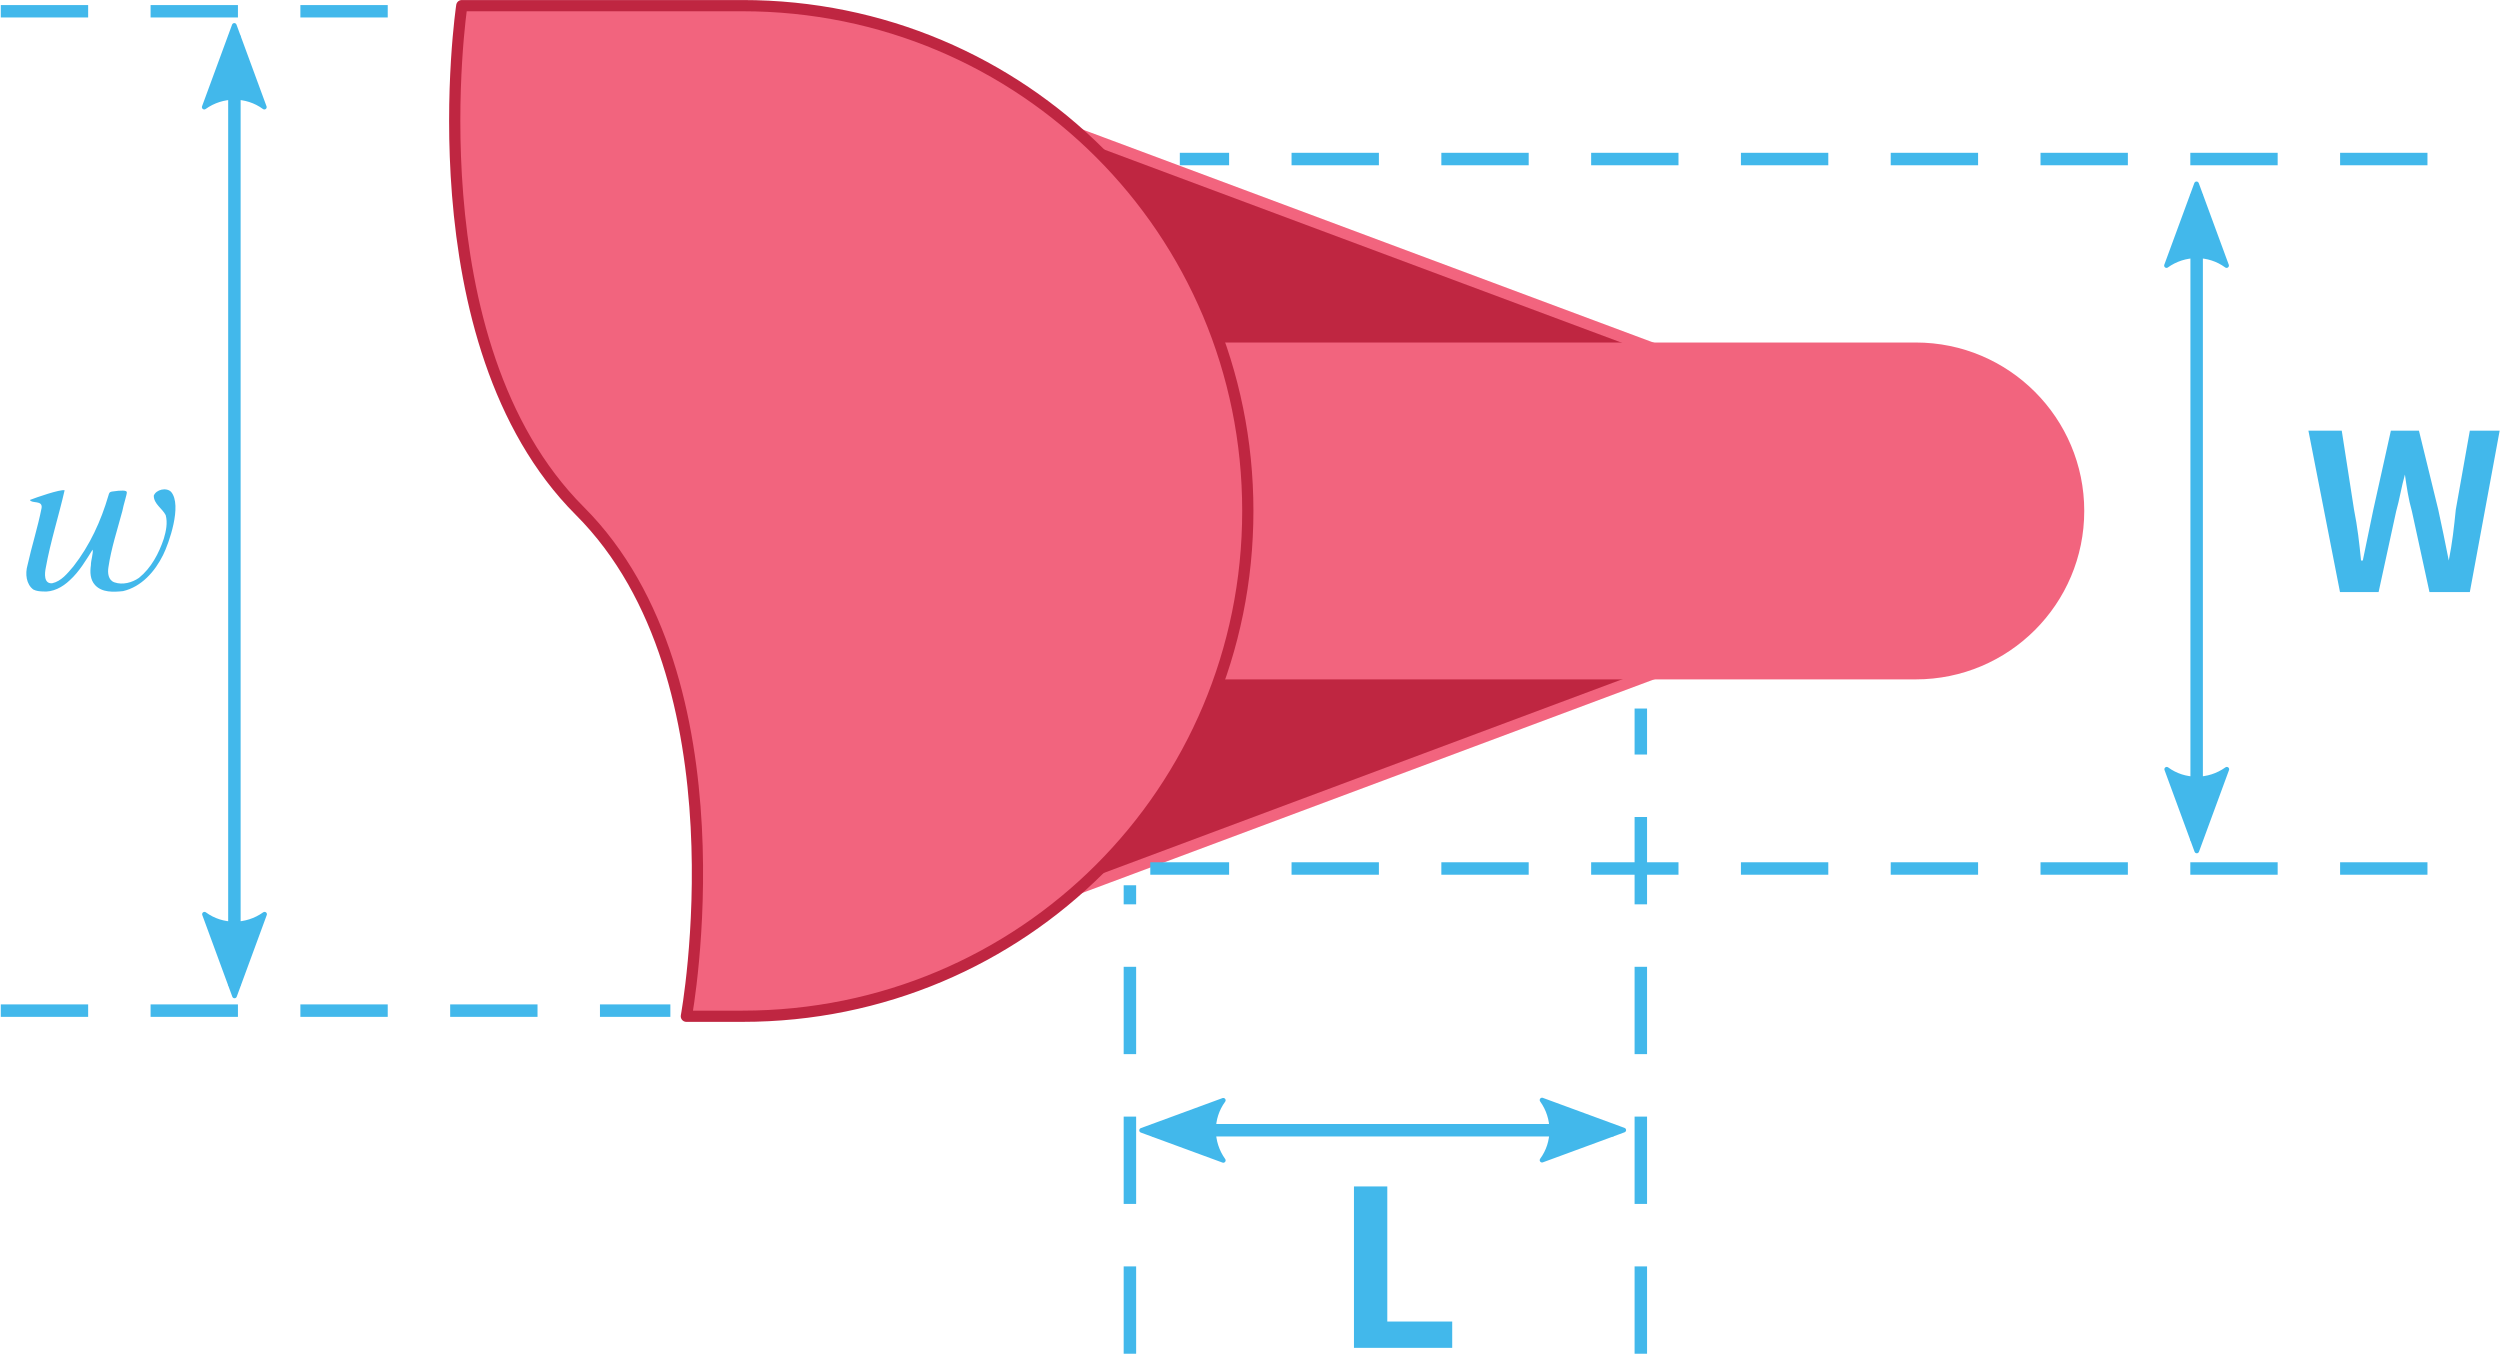
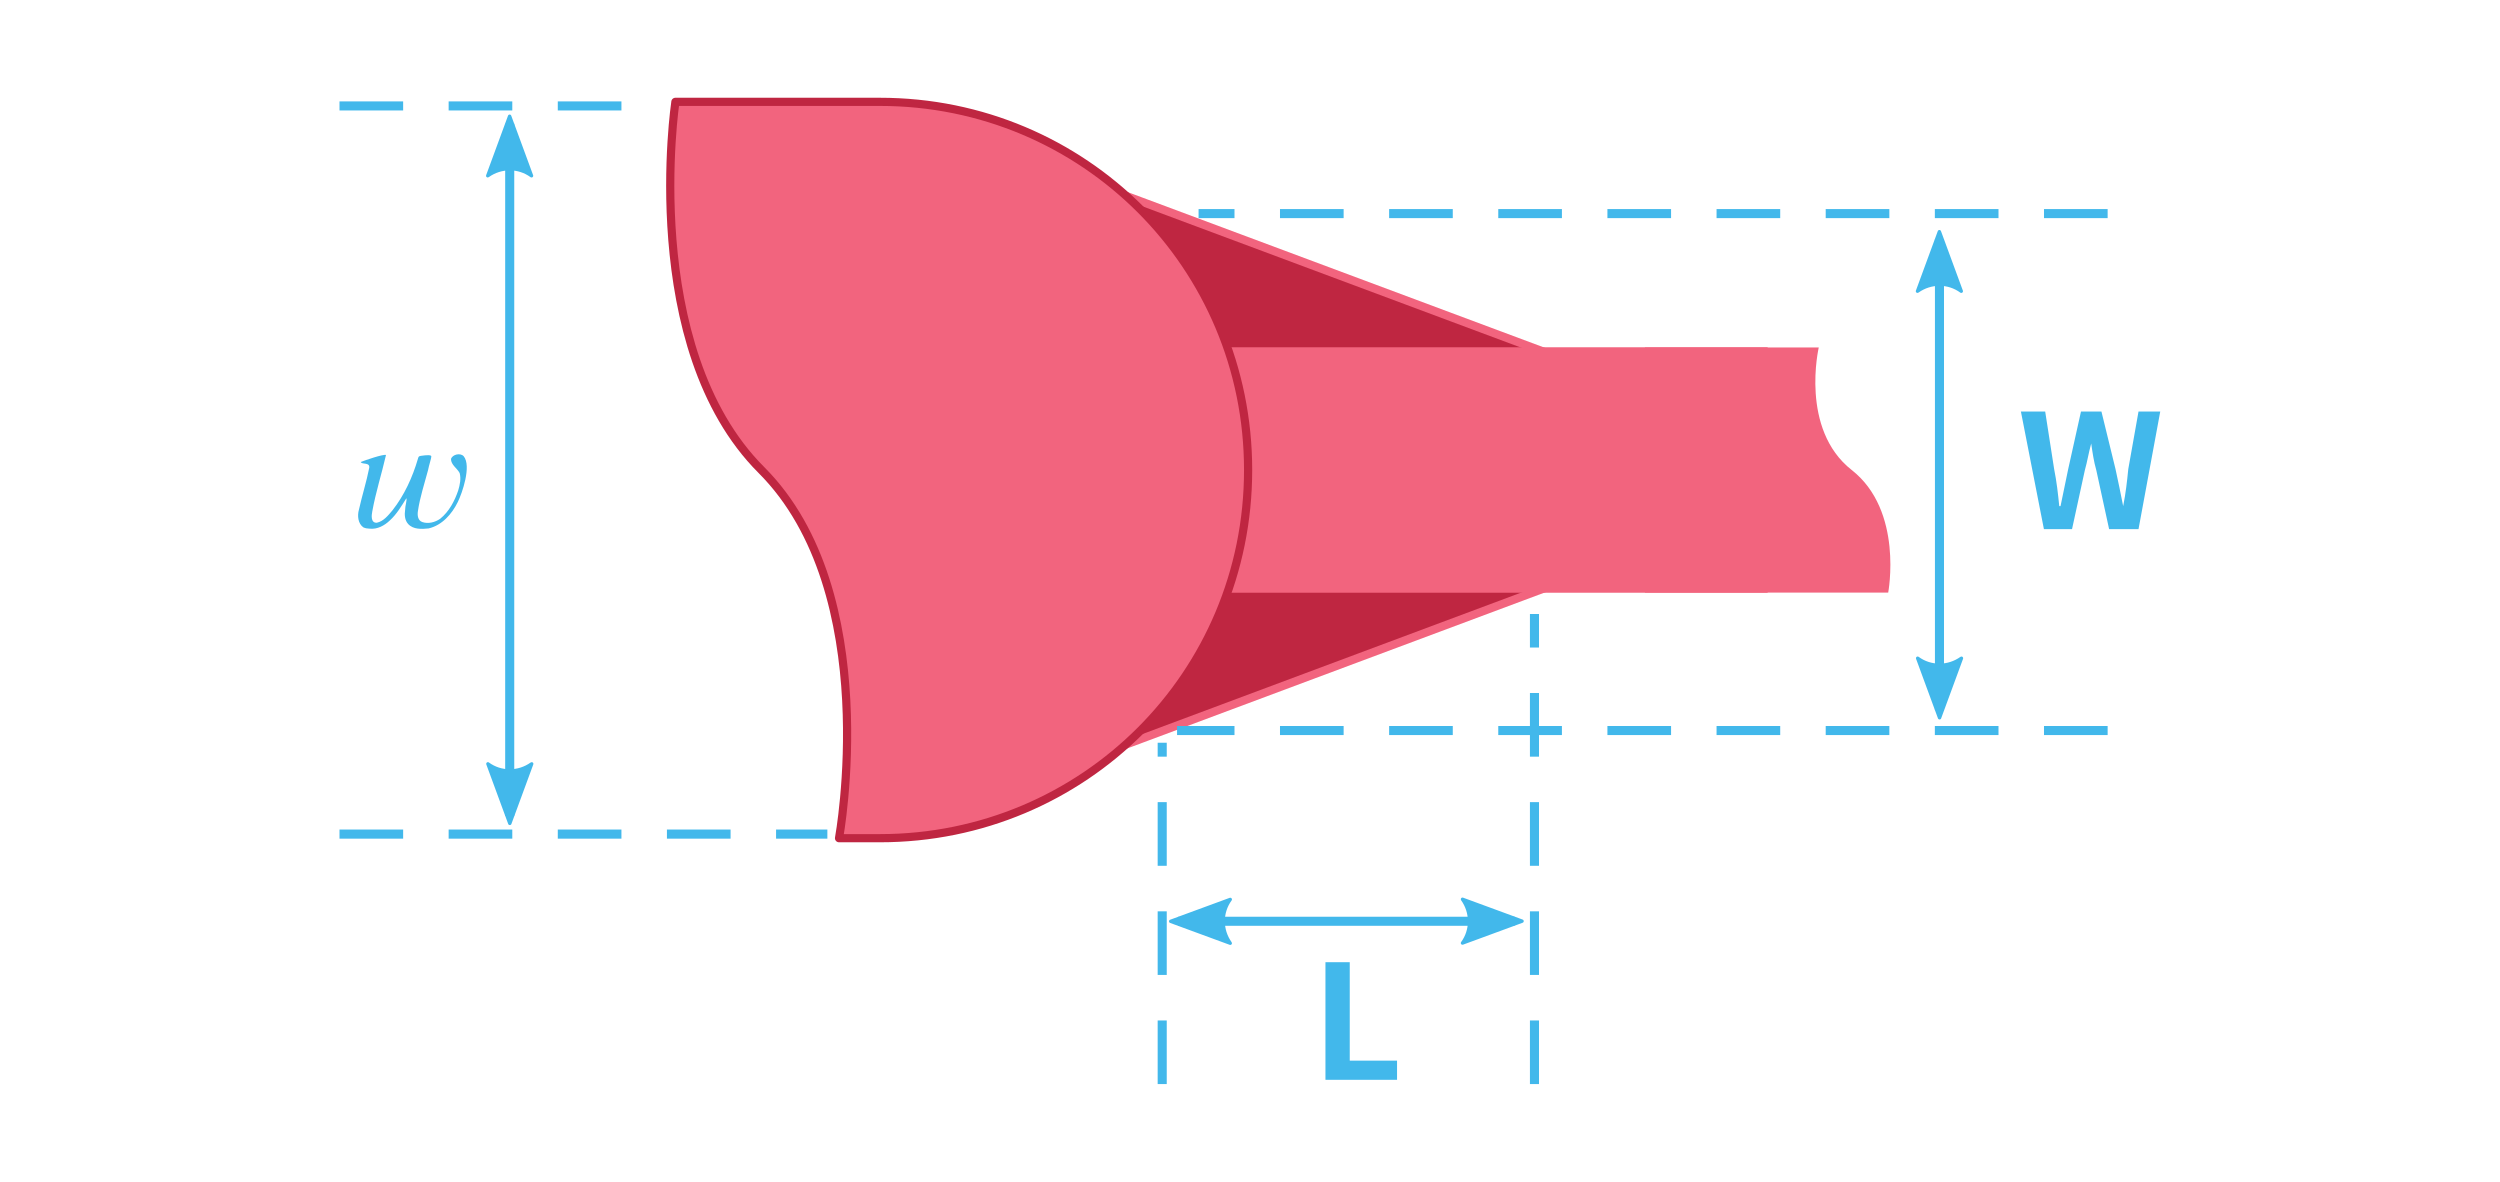
- <svg xmlns="http://www.w3.org/2000/svg" id="Слой_1" data-name="Слой 1" viewBox="0 0 22.264 12.062" version="1.1" width="200.373" height="108.562">
+ <svg xmlns="http://www.w3.org/2000/svg" id="Слой_1" data-name="Слой 1" viewBox="0 0 30.556 14.444" version="1.1" width="275" height="130">
  <defs id="defs159429">
    <marker style="overflow:visible" id="marker2044" refX="0" refY="0" orient="auto">
      <path transform="scale(-0.6)" d="M 8.719,4.034 -2.207,0.016 8.719,-4.002 c -1.745,2.372 -1.735,5.617 -6e-7,8.035 z" style="fill:#42b8eb;fill-opacity:1;fill-rule:evenodd;stroke:#42b8eb;stroke-width:0.625;stroke-linejoin:round;stroke-opacity:1" id="path2042" />
    </marker>
    <marker style="overflow:visible" id="marker2034" refX="0" refY="0" orient="auto">
      <path transform="scale(0.6)" d="M 8.719,4.034 -2.207,0.016 8.719,-4.002 c -1.745,2.372 -1.735,5.617 -6e-7,8.035 z" style="fill:#42b8eb;fill-opacity:1;fill-rule:evenodd;stroke:#42b8eb;stroke-width:0.625;stroke-linejoin:round;stroke-opacity:1" id="path2032" />
    </marker>
    <marker style="overflow:visible" id="marker1869" refX="0" refY="0" orient="auto">
      <path transform="scale(-0.6)" d="M 8.719,4.034 -2.207,0.016 8.719,-4.002 c -1.745,2.372 -1.735,5.617 -6e-7,8.035 z" style="fill:#42b8eb;fill-opacity:1;fill-rule:evenodd;stroke:#42b8eb;stroke-width:0.625;stroke-linejoin:round;stroke-opacity:1" id="path1867" />
    </marker>
    <marker style="overflow:visible" id="marker1859" refX="0" refY="0" orient="auto">
      <path transform="scale(0.6)" d="M 8.719,4.034 -2.207,0.016 8.719,-4.002 c -1.745,2.372 -1.735,5.617 -6e-7,8.035 z" style="fill:#42b8eb;fill-opacity:1;fill-rule:evenodd;stroke:#42b8eb;stroke-width:0.625;stroke-linejoin:round;stroke-opacity:1" id="path1857" />
    </marker>
    <style id="style159427">.cls-1{fill:#1a81c4;}</style>
    <marker style="overflow:visible" id="marker1675" refX="0" refY="0" orient="auto">
      <path transform="scale(0.6)" d="M 8.719,4.034 -2.207,0.016 8.719,-4.002 c -1.745,2.372 -1.735,5.617 -6e-7,8.035 z" style="fill:#42b8eb;fill-opacity:1;fill-rule:evenodd;stroke:#42b8eb;stroke-width:0.625;stroke-linejoin:round;stroke-opacity:1" id="path1673" />
    </marker>
    <marker style="overflow:visible" id="marker2029" refX="0" refY="0" orient="auto">
      <path transform="scale(-0.6)" d="M 8.719,4.034 -2.207,0.016 8.719,-4.002 c -1.745,2.372 -1.735,5.617 -6e-7,8.035 z" style="fill:#42b8eb;fill-opacity:1;fill-rule:evenodd;stroke:#42b8eb;stroke-width:0.625;stroke-linejoin:round;stroke-opacity:1" id="path2027" />
    </marker>
    <marker style="overflow:visible" id="marker2034-9" refX="0" refY="0" orient="auto">
      <path transform="scale(0.6)" d="M 8.719,4.034 -2.207,0.016 8.719,-4.002 c -1.745,2.372 -1.735,5.617 -6e-7,8.035 z" style="fill:#1a81c4;fill-opacity:1;fill-rule:evenodd;stroke:#1a81c4;stroke-width:0.625;stroke-linejoin:round;stroke-opacity:1" id="path2032-1" />
    </marker>
    <marker style="overflow:visible" id="marker2044-2" refX="0" refY="0" orient="auto">
      <path transform="scale(-0.6)" d="M 8.719,4.034 -2.207,0.016 8.719,-4.002 c -1.745,2.372 -1.735,5.617 -6e-7,8.035 z" style="fill:#1a81c4;fill-opacity:1;fill-rule:evenodd;stroke:#1a81c4;stroke-width:0.625;stroke-linejoin:round;stroke-opacity:1" id="path2042-7" />
    </marker>
+     <marker markerWidth="25.028" markerHeight="25" refX="12.514" refY="12.5" orient="auto" id="marker58982">
+       <path id="rect1543-1" style="fill:#f2647e;fill-opacity:1;stroke:none;stroke-width:0.1;stroke-linecap:square;stroke-linejoin:round;stroke-miterlimit:4;stroke-dasharray:none;stroke-opacity:1;paint-order:fill markers stroke" d="m 24.805,25 c 0,0 1.59,-8.333 -3.719,-12.5 C 15.776,8.333 17.726,0 17.726,0 H 0 v 25 z" />
+     </marker>
+     <marker markerWidth="1" markerHeight="0.999" refX="12.514" refY="12.5" orient="auto" id="marker58982-2" viewBox="0 0 25.028 25" preserveAspectRatio="xMidYMid">
+       <path id="rect1543-1-7" style="fill:#f2647e;fill-opacity:1;stroke:none;stroke-width:0.1;stroke-linecap:square;stroke-linejoin:round;stroke-miterlimit:4;stroke-dasharray:none;stroke-opacity:1;paint-order:fill markers stroke" d="m 24.805,25 c 0,0 1.59,-8.333 -3.719,-12.5 C 15.776,8.333 17.726,0 17.726,0 H 0 v 25 z" />
+     </marker>
  </defs>
  <g id="g1396" transform="translate(-0.8875,-6.95)">
    <text xml:space="preserve" style="font-style:normal;font-weight:normal;font-size:40px;line-height:1.25;font-family:sans-serif;letter-spacing:0px;word-spacing:0px;fill:#000000;fill-opacity:1;stroke:none" x="1" y="13" id="text1327">
      <tspan id="tspan1325" x="1" y="13" />
    </text>
    <g id="g2158">
-       <path id="path1037" style="fill:#bf2641;fill-opacity:1;stroke:#f2647e;stroke-width:0.1;stroke-linecap:square;stroke-linejoin:round;stroke-miterlimit:4;stroke-dasharray:none;stroke-dashoffset:0;stroke-opacity:1;paint-order:fill markers stroke" d="m 10.45,8.127 v 6.75 l 6.492,-2.425 v -1.902 z" />
-       <path style="color:#000000;font-style:normal;font-variant:normal;font-weight:normal;font-stretch:normal;font-size:medium;line-height:normal;font-family:sans-serif;font-variant-ligatures:normal;font-variant-position:normal;font-variant-caps:normal;font-variant-numeric:normal;font-variant-alternates:normal;font-variant-east-asian:normal;font-feature-settings:normal;font-variation-settings:normal;text-indent:0;text-align:start;text-decoration:none;text-decoration-line:none;text-decoration-style:solid;text-decoration-color:#000000;letter-spacing:normal;word-spacing:normal;text-transform:none;writing-mode:lr-tb;direction:ltr;text-orientation:mixed;dominant-baseline:auto;baseline-shift:baseline;text-anchor:start;white-space:normal;shape-padding:0;shape-margin:0;inline-size:0;clip-rule:nonzero;display:inline;overflow:visible;visibility:visible;opacity:1;isolation:auto;mix-blend-mode:normal;color-interpolation:sRGB;color-interpolation-filters:linearRGB;solid-color:#000000;solid-opacity:1;vector-effect:none;fill:#f2647e;fill-opacity:1;fill-rule:nonzero;stroke:none;stroke-linecap:round;stroke-linejoin:round;stroke-miterlimit:4;stroke-dasharray:none;stroke-dashoffset:0;stroke-opacity:1;paint-order:fill markers stroke;color-rendering:auto;image-rendering:auto;shape-rendering:auto;text-rendering:auto;enable-background:accumulate;stop-color:#000000;stop-opacity:1" d="M 10,10 A 1.5,1.5 0 0 0 8.5,11.5 1.5,1.5 0 0 0 10,13 h 7.949 a 1.5,1.5 0 0 0 1.5,-1.5 1.5,1.5 0 0 0 -1.5,-1.5 z" id="path1389" />
-       <path style="fill:none;fill-opacity:1;stroke:#42b8eb;stroke-width:0.111;stroke-linecap:square;stroke-linejoin:round;stroke-miterlimit:4;stroke-dasharray:none;stroke-dashoffset:0;stroke-opacity:1;marker-start:url(#marker1675);marker-end:url(#marker2029);paint-order:fill markers stroke" d="M 2.975,7.323 V 15.672" id="path1043" />
-       <path style="fill:none;fill-opacity:1;stroke:#42b8eb;stroke-width:0.111;stroke-linecap:square;stroke-linejoin:round;stroke-miterlimit:4;stroke-dasharray:0.667,0.667;stroke-dashoffset:0;stroke-opacity:1;paint-order:fill markers stroke" d="M 0.95,7.05 H 4.45" id="path1878" />
-       <text xml:space="preserve" style="font-style:normal;font-variant:normal;font-weight:normal;font-stretch:normal;font-size:1.942px;line-height:1.25;font-family:'Noto Sans Mono CJK SC';-inkscape-font-specification:'Noto Sans Mono CJK SC';letter-spacing:0px;word-spacing:0px;fill:#42b8eb;fill-opacity:1;stroke:none;stroke-width:0.121" x="12.773" y="18.954" id="text3524">
-         <tspan id="tspan3522" x="12.773" y="18.954" style="font-style:normal;font-variant:normal;font-weight:bold;font-stretch:normal;font-size:1.942px;font-family:'Noto Sans CJK SC';-inkscape-font-specification:'Noto Sans CJK SC Bold';font-variant-ligatures:normal;font-variant-caps:normal;font-variant-numeric:normal;font-variant-east-asian:normal;fill:#42b8eb;fill-opacity:1;stroke-width:0.121">L</tspan>
-       </text>
-       <text xml:space="preserve" style="font-style:normal;font-variant:normal;font-weight:normal;font-stretch:normal;font-size:1.942px;line-height:1.25;font-family:'Noto Sans Mono CJK SC';-inkscape-font-specification:'Noto Sans Mono CJK SC';letter-spacing:0px;word-spacing:0px;fill:#42b8eb;fill-opacity:1;stroke:none;stroke-width:0.121" x="21.413" y="12.22" id="text3600">
-         <tspan id="tspan3598" x="21.413" y="12.22" style="font-style:normal;font-variant:normal;font-weight:bold;font-stretch:normal;font-size:1.942px;font-family:'Noto Sans CJK SC';-inkscape-font-specification:'Noto Sans CJK SC Bold';font-variant-ligatures:normal;font-variant-caps:normal;font-variant-numeric:normal;font-variant-east-asian:normal;fill:#42b8eb;fill-opacity:1;stroke-width:0.121">W</tspan>
-       </text>
-       <path style="fill:none;fill-opacity:1;stroke:#42b8eb;stroke-width:0.111;stroke-linecap:square;stroke-linejoin:round;stroke-miterlimit:4;stroke-dasharray:0.667,0.667;stroke-dashoffset:0;stroke-opacity:1;paint-order:fill markers stroke" d="M 0.95,15.95 H 6.802" id="path1585" />
-       <path style="fill:none;fill-opacity:1;stroke:#42b8eb;stroke-width:0.111;stroke-linecap:square;stroke-linejoin:round;stroke-miterlimit:4;stroke-dasharray:none;stroke-dashoffset:0;stroke-opacity:1;marker-start:url(#marker1859);marker-end:url(#marker1869);paint-order:fill markers stroke" d="M 15.201,17.015 H 11.201" id="path1851" />
-       <path style="fill:none;fill-opacity:1;stroke:#42b8eb;stroke-width:0.111;stroke-linecap:square;stroke-linejoin:round;stroke-miterlimit:4;stroke-dasharray:0.667,0.667;stroke-dashoffset:0;stroke-opacity:1;paint-order:fill markers stroke" d="M 15.5,18.95 V 13.315" id="path1853" />
-       <path style="fill:none;fill-opacity:1;stroke:#42b8eb;stroke-width:0.111;stroke-linecap:square;stroke-linejoin:round;stroke-miterlimit:4;stroke-dasharray:0.667,0.667;stroke-dashoffset:0;stroke-opacity:1;paint-order:fill markers stroke" d="M 10.95,18.95 V 14.889" id="path1855" />
-       <path style="fill:none;fill-opacity:1;stroke:#42b8eb;stroke-width:0.111;stroke-linecap:square;stroke-linejoin:round;stroke-miterlimit:4;stroke-dasharray:none;stroke-dashoffset:0;stroke-opacity:1;marker-start:url(#marker2034);marker-end:url(#marker2044);paint-order:fill markers stroke" d="m 20.45,8.734 v 5.647" id="path2025" />
-       <path style="fill:none;fill-opacity:1;stroke:#42b8eb;stroke-width:0.111;stroke-linecap:square;stroke-linejoin:round;stroke-miterlimit:4;stroke-dasharray:0.667,0.667;stroke-dashoffset:0;stroke-opacity:1;paint-order:fill markers stroke" d="m 22.45,8.366 h -11" id="path2028" />
-       <path style="fill:none;fill-opacity:1;stroke:#42b8eb;stroke-width:0.111;stroke-linecap:square;stroke-linejoin:round;stroke-miterlimit:4;stroke-dasharray:0.667,0.667;stroke-dashoffset:0;stroke-opacity:1;paint-order:fill markers stroke" d="M 22.45,14.684 H 11.187" id="path2136" />
-       <path id="path1395" style="fill:#42b8eb;fill-opacity:1;stroke-width:0.012" d="m 1.186,12.201 c -0.066,-0.047 -0.075,-0.143 -0.054,-0.216 0.038,-0.172 0.092,-0.339 0.126,-0.512 0.01,-0.072 -0.089,-0.036 -0.104,-0.071 0.055,-0.022 0.272,-0.097 0.309,-0.086 -0.053,0.231 -0.126,0.457 -0.168,0.691 -0.01,0.049 -0.019,0.143 0.057,0.137 0.082,-0.018 0.137,-0.089 0.189,-0.15 0.146,-0.186 0.246,-0.405 0.312,-0.631 0.006,-0.019 0.006,-0.032 0.034,-0.036 0.082,-0.012 0.128,-0.012 0.13,0.006 0.002,0.018 -0.03,0.112 -0.04,0.168 -0.044,0.166 -0.099,0.33 -0.124,0.501 -0.008,0.05 -0.002,0.115 0.054,0.134 0.072,0.025 0.156,0.003 0.218,-0.04 0.109,-0.088 0.177,-0.217 0.221,-0.348 0.02,-0.067 0.036,-0.142 0.017,-0.211 -0.031,-0.06 -0.106,-0.099 -0.106,-0.173 0.02,-0.055 0.113,-0.077 0.155,-0.033 0.099,0.119 -0.02,0.457 -0.072,0.561 -0.072,0.146 -0.192,0.284 -0.357,0.322 -0.084,0.009 -0.187,0.014 -0.249,-0.054 -0.044,-0.048 -0.046,-0.116 -0.037,-0.177 -7.324e-4,-0.043 0.024,-0.114 0.015,-0.138 -0.06,0.095 -0.118,0.195 -0.203,0.272 -0.065,0.062 -0.151,0.109 -0.243,0.1 -0.027,-0.001 -0.055,-0.004 -0.079,-0.016 z" />
-       <path id="rect1543" style="fill:#f2647e;fill-opacity:1;stroke:#bf2641;stroke-width:0.1;stroke-linecap:square;stroke-linejoin:round;stroke-miterlimit:4;stroke-dasharray:none;stroke-opacity:1;paint-order:fill markers stroke" d="m 5,7 c 0,0 -0.449,3 1.051,4.5 1.5,1.5 0.949,4.5 0.949,4.5 h 0.5 C 9.993,16 12,13.993 12,11.5 12,9.007 9.993,7 7.5,7 Z" />
+       <g id="g1896" transform="translate(4.14245,1.194444)">
+         <path id="path1037" style="fill:#bf2641;fill-opacity:1;stroke:#f2647e;stroke-width:0.1;stroke-linecap:square;stroke-linejoin:round;stroke-miterlimit:4;stroke-dasharray:none;stroke-dashoffset:0;stroke-opacity:1;paint-order:fill markers stroke" d="m 10.45,8.127 v 6.75 l 6.492,-2.425 v -1.902 z" />
+         <path style="fill:none;fill-opacity:1;stroke:#f2647e;stroke-width:3;stroke-linecap:butt;stroke-linejoin:round;stroke-miterlimit:4;stroke-dasharray:none;stroke-opacity:1;marker-end:url(#marker58982-2);paint-order:fill markers stroke" d="M 9.85,11.5 H 18.35" id="path1389-0" />
+         <path style="fill:none;fill-opacity:1;stroke:#42b8eb;stroke-width:0.111;stroke-linecap:square;stroke-linejoin:round;stroke-miterlimit:4;stroke-dasharray:none;stroke-dashoffset:0;stroke-opacity:1;marker-start:url(#marker1675);marker-end:url(#marker2029);paint-order:fill markers stroke" d="M 2.975,7.323 V 15.672" id="path1043" />
+         <path style="fill:none;fill-opacity:1;stroke:#42b8eb;stroke-width:0.111;stroke-linecap:square;stroke-linejoin:round;stroke-miterlimit:4;stroke-dasharray:0.667, 0.667;stroke-dashoffset:0;stroke-opacity:1;paint-order:fill markers stroke" d="M 0.95,7.05 H 4.45" id="path1878" />
+         <text xml:space="preserve" style="font-style:normal;font-variant:normal;font-weight:normal;font-stretch:normal;font-size:1.942px;line-height:1.25;font-family:'Noto Sans Mono CJK SC';-inkscape-font-specification:'Noto Sans Mono CJK SC';letter-spacing:0px;word-spacing:0px;fill:#42b8eb;fill-opacity:1;stroke:none;stroke-width:0.121" x="12.773" y="18.954" id="text3524">
+           <tspan id="tspan3522" x="12.773" y="18.954" style="font-style:normal;font-variant:normal;font-weight:bold;font-stretch:normal;font-size:1.942px;font-family:'Noto Sans CJK SC';-inkscape-font-specification:'Noto Sans CJK SC Bold';font-variant-ligatures:normal;font-variant-caps:normal;font-variant-numeric:normal;font-variant-east-asian:normal;fill:#42b8eb;fill-opacity:1;stroke-width:0.121">L</tspan>
+         </text>
+         <text xml:space="preserve" style="font-style:normal;font-variant:normal;font-weight:normal;font-stretch:normal;font-size:1.942px;line-height:1.25;font-family:'Noto Sans Mono CJK SC';-inkscape-font-specification:'Noto Sans Mono CJK SC';letter-spacing:0px;word-spacing:0px;fill:#42b8eb;fill-opacity:1;stroke:none;stroke-width:0.121" x="21.413" y="12.22" id="text3600">
+           <tspan id="tspan3598" x="21.413" y="12.22" style="font-style:normal;font-variant:normal;font-weight:bold;font-stretch:normal;font-size:1.942px;font-family:'Noto Sans CJK SC';-inkscape-font-specification:'Noto Sans CJK SC Bold';font-variant-ligatures:normal;font-variant-caps:normal;font-variant-numeric:normal;font-variant-east-asian:normal;fill:#42b8eb;fill-opacity:1;stroke-width:0.121">W</tspan>
+         </text>
+         <path style="fill:none;fill-opacity:1;stroke:#42b8eb;stroke-width:0.111;stroke-linecap:square;stroke-linejoin:round;stroke-miterlimit:4;stroke-dasharray:0.667, 0.667;stroke-dashoffset:0;stroke-opacity:1;paint-order:fill markers stroke" d="M 0.95,15.95 H 6.802" id="path1585" />
+         <path style="fill:none;fill-opacity:1;stroke:#42b8eb;stroke-width:0.111;stroke-linecap:square;stroke-linejoin:round;stroke-miterlimit:4;stroke-dasharray:none;stroke-dashoffset:0;stroke-opacity:1;marker-start:url(#marker1859);marker-end:url(#marker1869);paint-order:fill markers stroke" d="M 15.201,17.015 H 11.201" id="path1851" />
+         <path style="fill:none;fill-opacity:1;stroke:#42b8eb;stroke-width:0.111;stroke-linecap:square;stroke-linejoin:round;stroke-miterlimit:4;stroke-dasharray:0.667, 0.667;stroke-dashoffset:0;stroke-opacity:1;paint-order:fill markers stroke" d="M 15.5,18.95 V 13.315" id="path1853" />
+         <path style="fill:none;fill-opacity:1;stroke:#42b8eb;stroke-width:0.111;stroke-linecap:square;stroke-linejoin:round;stroke-miterlimit:4;stroke-dasharray:0.667, 0.667;stroke-dashoffset:0;stroke-opacity:1;paint-order:fill markers stroke" d="M 10.95,18.95 V 14.889" id="path1855" />
+         <path style="fill:none;fill-opacity:1;stroke:#42b8eb;stroke-width:0.111;stroke-linecap:square;stroke-linejoin:round;stroke-miterlimit:4;stroke-dasharray:none;stroke-dashoffset:0;stroke-opacity:1;marker-start:url(#marker2034);marker-end:url(#marker2044);paint-order:fill markers stroke" d="m 20.45,8.734 v 5.647" id="path2025" />
+         <path style="fill:none;fill-opacity:1;stroke:#42b8eb;stroke-width:0.111;stroke-linecap:square;stroke-linejoin:round;stroke-miterlimit:4;stroke-dasharray:0.667, 0.667;stroke-dashoffset:0;stroke-opacity:1;paint-order:fill markers stroke" d="m 22.45,8.366 h -11" id="path2028" />
+         <path style="fill:none;fill-opacity:1;stroke:#42b8eb;stroke-width:0.111;stroke-linecap:square;stroke-linejoin:round;stroke-miterlimit:4;stroke-dasharray:0.667, 0.667;stroke-dashoffset:0;stroke-opacity:1;paint-order:fill markers stroke" d="M 22.45,14.684 H 11.187" id="path2136" />
+         <path id="path1395" style="fill:#42b8eb;fill-opacity:1;stroke-width:0.012" d="m 1.186,12.201 c -0.066,-0.047 -0.075,-0.143 -0.054,-0.216 0.038,-0.172 0.092,-0.339 0.126,-0.512 0.01,-0.072 -0.089,-0.036 -0.104,-0.071 0.055,-0.022 0.272,-0.097 0.309,-0.086 -0.053,0.231 -0.126,0.457 -0.168,0.691 -0.01,0.049 -0.019,0.143 0.057,0.137 0.082,-0.018 0.137,-0.089 0.189,-0.15 0.146,-0.186 0.246,-0.405 0.312,-0.631 0.006,-0.019 0.006,-0.032 0.034,-0.036 0.082,-0.012 0.128,-0.012 0.13,0.006 0.002,0.018 -0.03,0.112 -0.04,0.168 -0.044,0.166 -0.099,0.33 -0.124,0.501 -0.008,0.05 -0.002,0.115 0.054,0.134 0.072,0.025 0.156,0.003 0.218,-0.04 0.109,-0.088 0.177,-0.217 0.221,-0.348 0.02,-0.067 0.036,-0.142 0.017,-0.211 -0.031,-0.06 -0.106,-0.099 -0.106,-0.173 0.02,-0.055 0.113,-0.077 0.155,-0.033 0.099,0.119 -0.02,0.457 -0.072,0.561 -0.072,0.146 -0.192,0.284 -0.357,0.322 -0.084,0.009 -0.187,0.014 -0.249,-0.054 -0.044,-0.048 -0.046,-0.116 -0.037,-0.177 -7.324e-4,-0.043 0.024,-0.114 0.015,-0.138 -0.06,0.095 -0.118,0.195 -0.203,0.272 -0.065,0.062 -0.151,0.109 -0.243,0.1 -0.027,-0.001 -0.055,-0.004 -0.079,-0.016 z" />
+         <path id="rect1543" style="fill:#f2647e;fill-opacity:1;stroke:#bf2641;stroke-width:0.1;stroke-linecap:square;stroke-linejoin:round;stroke-miterlimit:4;stroke-dasharray:none;stroke-opacity:1;paint-order:fill markers stroke" d="m 5,7 c 0,0 -0.449,3 1.051,4.5 1.5,1.5 0.949,4.5 0.949,4.5 h 0.5 C 9.993,16 12,13.993 12,11.5 12,9.007 9.993,7 7.5,7 Z" />
+       </g>
    </g>
  </g>
</svg>
